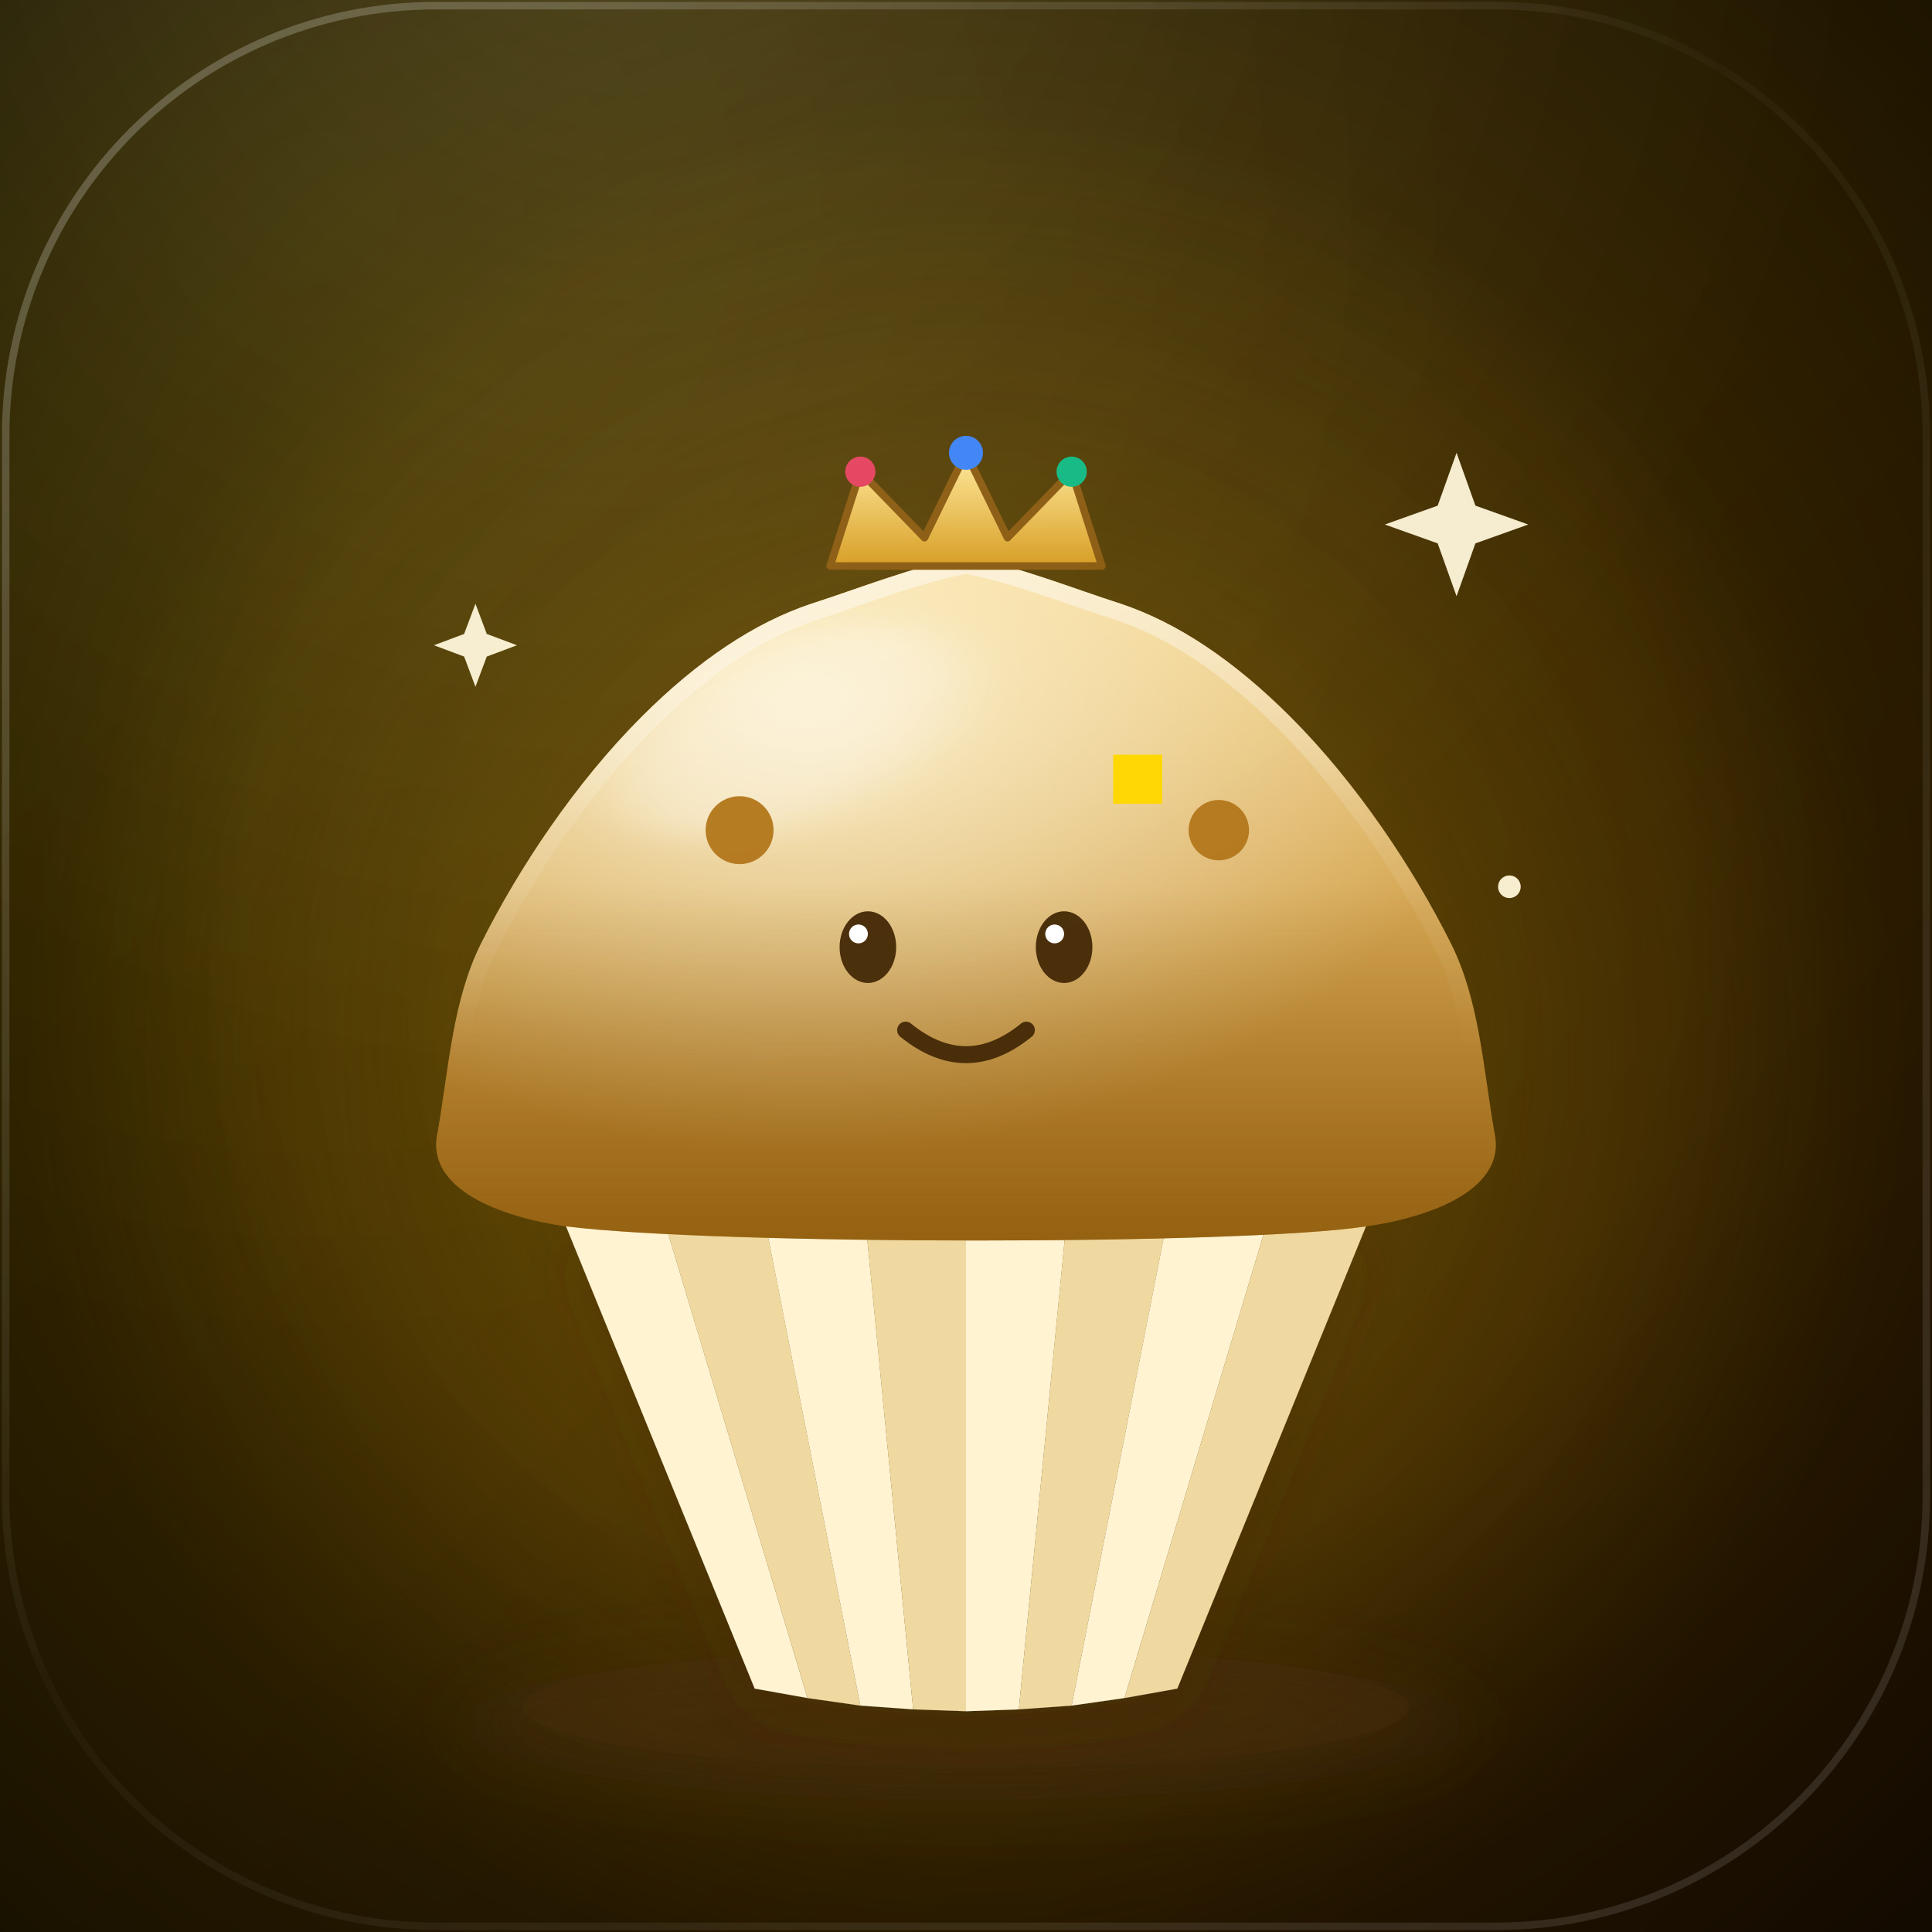
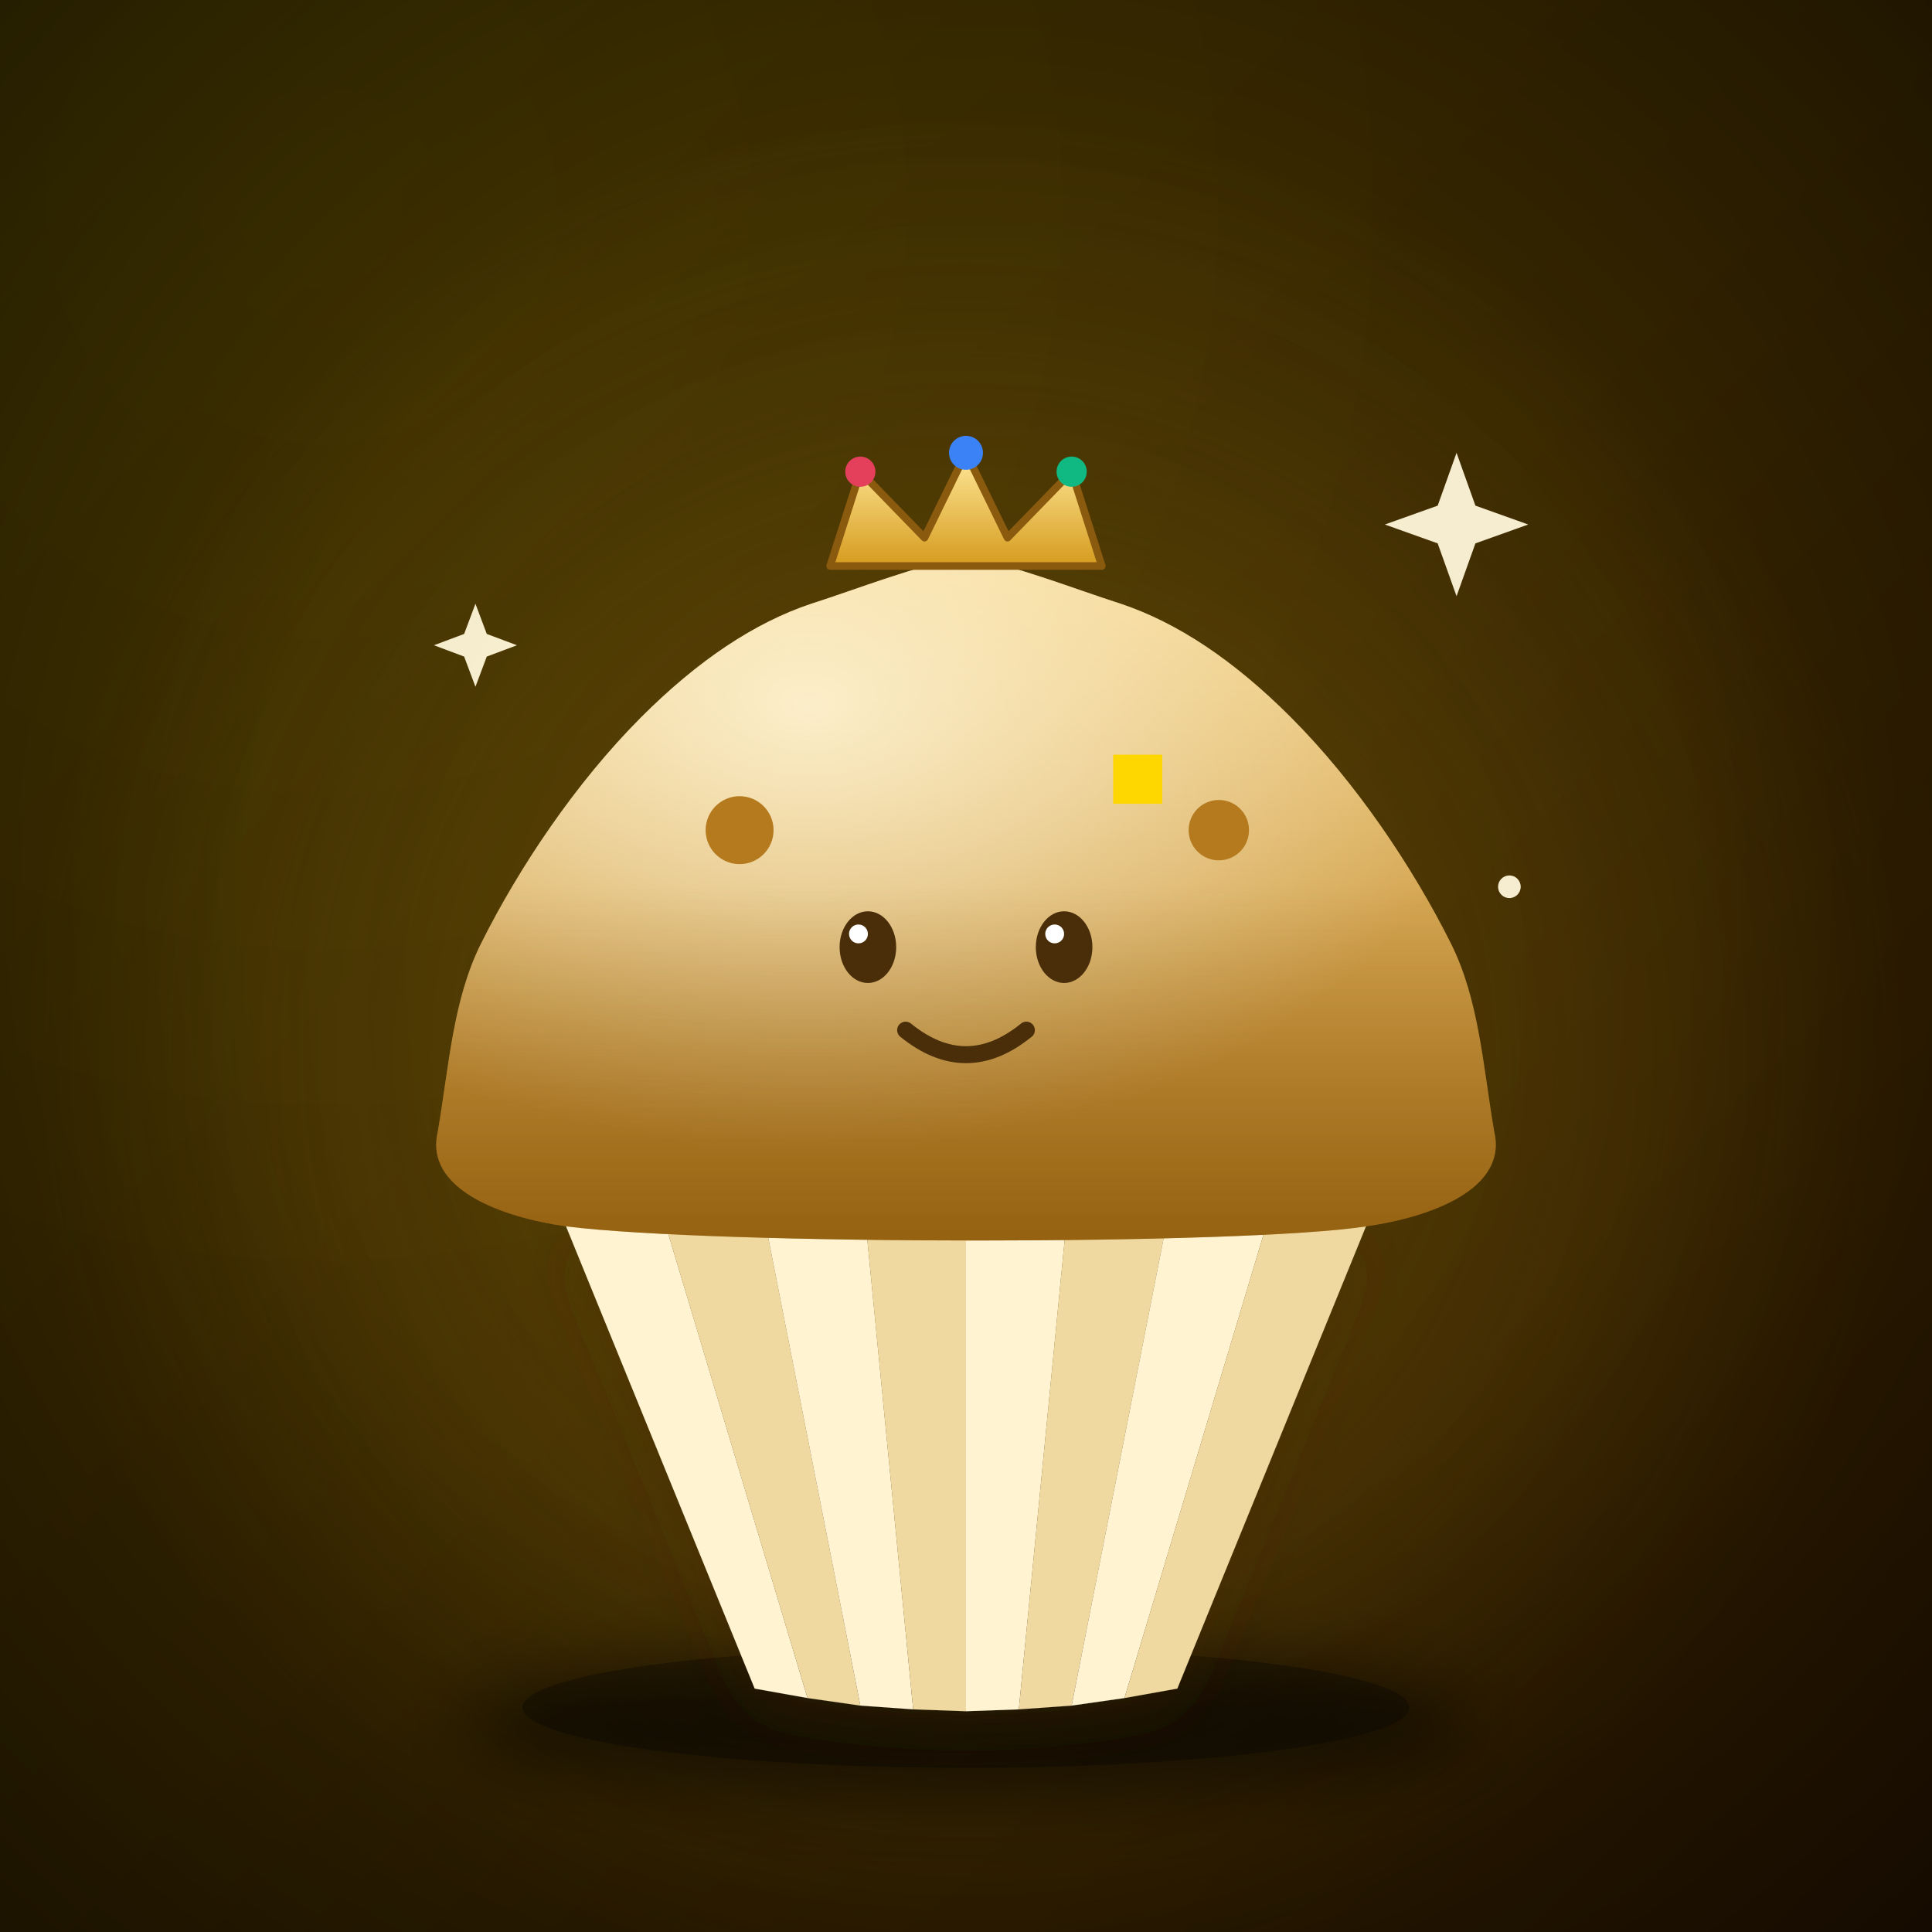
<svg xmlns="http://www.w3.org/2000/svg" width="1024" height="1024" viewBox="0 0 1024 1024">
  <defs>
    <linearGradient id="bg" x1="0" y1="0" x2="1" y2="1">
      <stop offset="0" stop-color="#FFE99A" />
      <stop offset="0.5" stop-color="#F0B429" />
      <stop offset="1" stop-color="#8A5A0E" />
    </linearGradient>
    <linearGradient id="dome" x1="0" y1="0" x2="0" y2="1">
      <stop offset="0" stop-color="#F5D488" />
      <stop offset="1" stop-color="#B5791E" />
    </linearGradient>
    <linearGradient id="crown" x1="0" y1="0" x2="0" y2="1">
      <stop offset="0" stop-color="#FFE99A" />
      <stop offset="1" stop-color="#D69B1E" />
    </linearGradient>
    <radialGradient id="sheen" cx="0.35" cy="0.22" r="0.65">
      <stop offset="0" stop-color="#FFF6D9" stop-opacity="0.85" />
      <stop offset="1" stop-color="#FFF6D9" stop-opacity="0" />
    </radialGradient>
    <radialGradient id="glow" cx="0.5" cy="0.5" r="0.5">
      <stop offset="0" stop-color="#FFFFFF" stop-opacity="0.18" />
      <stop offset="1" stop-color="#FFFFFF" stop-opacity="0" />
    </radialGradient>
    <filter id="s" x="-30%" y="-30%" width="160%" height="160%">
      <feDropShadow dx="0" dy="12" stdDeviation="14" flood-color="#4A2E0A" flood-opacity="0.3" />
    </filter>
    <linearGradient id="bg-rm" x1="0" y1="0" x2="1" y2="1">
      <stop offset="0" stop-color="#3A2E00" />
      <stop offset="0.5" stop-color="#372600" />
      <stop offset="1" stop-color="#291600" />
    </linearGradient>
    <radialGradient id="glow-rm" cx="0.5" cy="0.5" r="0.5">
      <stop offset="0" stop-color="#333333" stop-opacity="0.18" />
      <stop offset="1" stop-color="#333333" stop-opacity="0" />
    </radialGradient>
    <radialGradient id="rmBloom" cx="512" cy="560" r="500" gradientUnits="userSpaceOnUse">
-       <stop offset="0" stop-color="#D29A00" stop-opacity="0.58" />
-       <stop offset=".42" stop-color="#D29A00" stop-opacity="0.244" />
-       <stop offset="1" stop-color="#D29A00" stop-opacity="0" />
+       <stop offset="0" stop-color="#BB8900" stop-opacity="0.5" />
+       <stop offset=".42" stop-color="#BB8900" stop-opacity="0.210" />
+       <stop offset="1" stop-color="#BB8900" stop-opacity="0" />
    </radialGradient>
    <radialGradient id="rmVig" cx="512" cy="470" r="760" gradientUnits="userSpaceOnUse">
      <stop offset=".5" stop-color="#000000" stop-opacity="0" />
-       <stop offset="1" stop-color="#000000" stop-opacity="0.55" />
+       <stop offset="1" stop-color="#000000" stop-opacity="0.5" />
    </radialGradient>
    <filter id="rmBlur18" x="-40%" y="-200%" width="180%" height="500%">
      <feGaussianBlur stdDeviation="18" />
    </filter>
    <filter id="rmBlur6" x="-20%" y="-200%" width="140%" height="500%">
      <feGaussianBlur stdDeviation="6" />
    </filter>
    <linearGradient id="rmLinerShade" x1="300" y1="0" x2="724" y2="0" gradientUnits="userSpaceOnUse">
      <stop offset="0" stop-color="#876900" stop-opacity=".42" />
      <stop offset=".34" stop-color="#876900" stop-opacity="0" />
      <stop offset=".6" stop-color="#876900" stop-opacity="0" />
      <stop offset="1" stop-color="#876900" stop-opacity=".5" />
    </linearGradient>
    <linearGradient id="rmAO" x1="0" y1="660" x2="0" y2="730" gradientUnits="userSpaceOnUse">
      <stop offset="0" stop-color="#876900" stop-opacity=".55" />
      <stop offset="1" stop-color="#876900" stop-opacity="0" />
    </linearGradient>
    <clipPath id="rmLinerClip">
-       <polygon points="300,662 724,662 624,895 400,895" />
+       <polygon points="300,650 353,650 428,900 400,895" />
+       <polygon points="353,650 406,650 456,904 428,900" />
+       <polygon points="406,650 459,650 484,906 456,904" />
+       <polygon points="459,650 512,650 512,907 484,906" />
+       <polygon points="512,650 565,650 540,906 512,907" />
+       <polygon points="565,650 618,650 568,904 540,906" />
+       <polygon points="618,650 671,650 596,900 568,904" />
+       <polygon points="671,650 724,650 624,895 596,900" />
    </clipPath>
-     <linearGradient id="rmRim" x1="0" y1="290" x2="0" y2="560" gradientUnits="userSpaceOnUse">
-       <stop offset="0" stop-color="#FFFFFF" stop-opacity=".85" />
-       <stop offset=".55" stop-color="#FFFFFF" stop-opacity=".18" />
-       <stop offset="1" stop-color="#FFFFFF" stop-opacity="0" />
-     </linearGradient>
-     <radialGradient id="rmGloss" cx="330" cy="-80" r="660" gradientUnits="userSpaceOnUse">
+     <radialGradient id="rmKey" cx="170" cy="110" r="900" gradientUnits="userSpaceOnUse">
      <stop offset="0" stop-color="#FFFFFF" stop-opacity="0.12" />
-       <stop offset=".55" stop-color="#FFFFFF" stop-opacity="0.042" />
-       <stop offset="1" stop-color="#FFFFFF" stop-opacity="0" />
-     </radialGradient>
-     <radialGradient id="rmKey" cx="170" cy="110" r="900" gradientUnits="userSpaceOnUse">
-       <stop offset="0" stop-color="#FFFFFF" stop-opacity="0.22" />
      <stop offset=".7" stop-color="#FFFFFF" stop-opacity="0" />
    </radialGradient>
    <linearGradient id="rmDomeShade" x1="0" y1="470" x2="0" y2="660" gradientUnits="userSpaceOnUse">
      <stop offset="0" stop-color="#684100" stop-opacity="0" />
      <stop offset="1" stop-color="#684100" stop-opacity=".42" />
-     </linearGradient>
-     <filter id="rmBlur14" x="-50%" y="-50%" width="200%" height="200%">
-       <feGaussianBlur stdDeviation="14" />
-     </filter>
-     <linearGradient id="rmEdge" x1="0" y1="0" x2="1024" y2="1024" gradientUnits="userSpaceOnUse">
-       <stop offset="0" stop-color="#FFFFFF" stop-opacity="0.26" />
-       <stop offset=".45" stop-color="#FFFFFF" stop-opacity="0.026" />
-       <stop offset="1" stop-color="#FFFFFF" stop-opacity="0.130" />
    </linearGradient>
    <clipPath id="rmDomeClip">
      <path d="M300,650 C265,645 225,630 232,600 C238,565 240,530 255,500 C275,460 305,415 340,380 C370,350 400,330 430,320 C455,312 485,300 512,295 C539,300 569,312 594,320 C624,330 654,350 684,380 C719,415 749,460 769,500 C784,530 786,565 792,600 C799,630 759,645 724,650 C660,660 380,660 300,650 Z" />
    </clipPath>
  </defs>
  <g clip-path="url(#rmLinerClip)">
    <rect x="300" y="662" width="424" height="240" fill="url(#rmLinerShade)" />
    <rect x="300" y="662" width="424" height="70" fill="url(#rmAO)" />
  </g>
  <rect width="1024" height="1024" fill="url(#bg-rm)" />
  <circle cx="512" cy="520" r="480" fill="url(#glow-rm)" />
  <rect width="1024" height="1024" fill="url(#rmKey)" style="mix-blend-mode:soft-light" />
  <circle cx="512" cy="560" r="500" fill="url(#rmBloom)" />
  <rect width="1024" height="1024" fill="url(#rmVig)" />
-   <ellipse cx="512" cy="914" rx="268" ry="40" fill="#4A2E0A" opacity="0.42" filter="url(#rmBlur18)" />
-   <ellipse cx="512" cy="905" rx="235" ry="32" fill="#4A2E0A" opacity="0.25" />
+   <ellipse cx="512" cy="914" rx="268" ry="40" fill="#000000" opacity="0.5" filter="url(#rmBlur18)" />
+   <ellipse cx="512" cy="905" rx="235" ry="32" fill="#000000" opacity="0.3" />
  <g filter="url(#s)">
    <polygon points="300,650 353,650 428,900 400,895" fill="#FFF3D2" />
    <polygon points="353,650 406,650 456,904 428,900" fill="#F0D9A0" />
    <polygon points="406,650 459,650 484,906 456,904" fill="#FFF3D2" />
    <polygon points="459,650 512,650 512,907 484,906" fill="#F0D9A0" />
    <polygon points="512,650 565,650 540,906 512,907" fill="#FFF3D2" />
    <polygon points="565,650 618,650 568,904 540,906" fill="#F0D9A0" />
    <polygon points="618,650 671,650 596,900 568,904" fill="#FFF3D2" />
    <polygon points="671,650 724,650 624,895 596,900" fill="#F0D9A0" />
  </g>
  <path d="M300,650 C265,645 225,630 232,600 C238,565 240,530 255,500 C275,460 305,415 340,380 C370,350 400,330 430,320 C455,312 485,300 512,295 C539,300 569,312 594,320 C624,330 654,350 684,380 C719,415 749,460 769,500 C784,530 786,565 792,600 C799,630 759,645 724,650 C660,660 380,660 300,650 Z" fill="url(#dome)" />
  <path d="M300,650 C265,645 225,630 232,600 C238,565 240,530 255,500 C275,460 305,415 340,380 C370,350 400,330 430,320 C455,312 485,300 512,295 C539,300 569,312 594,320 C624,330 654,350 684,380 C719,415 749,460 769,500 C784,530 786,565 792,600 C799,630 759,645 724,650 C660,660 380,660 300,650 Z" fill="url(#sheen)" />
  <g clip-path="url(#rmDomeClip)">
    <rect x="220" y="470" width="590" height="200" fill="url(#rmDomeShade)" />
-     <ellipse cx="418" cy="388" rx="96" ry="46" fill="#FFFFFF" opacity="0.3" transform="rotate(-24 418 388)" filter="url(#rmBlur14)" />
-     <path d="M300,650 C265,645 225,630 232,600 C238,565 240,530 255,500 C275,460 305,415 340,380 C370,350 400,330 430,320 C455,312 485,300 512,295 C539,300 569,312 594,320 C624,330 654,350 684,380 C719,415 749,460 769,500 C784,530 786,565 792,600 C799,630 759,645 724,650 C660,660 380,660 300,650 Z" fill="none" stroke="url(#rmRim)" stroke-width="18" opacity="0.6" />
  </g>
  <g>
    <path d="M440,300 L456,250 L490,285 L512,240 L534,285 L568,250 L584,300 Z" fill="url(#crown)" stroke="#8A5A0E" stroke-width="4" stroke-linejoin="round" />
    <circle cx="456" cy="250" r="8" fill="#E4405C" />
    <circle cx="512" cy="240" r="9" fill="#3B82F6" />
    <circle cx="568" cy="250" r="8" fill="#10B981" />
  </g>
  <g fill="#B5791E">
    <circle cx="392" cy="440" r="18" />
    <circle cx="646" cy="440" r="16" />
  </g>
  <rect x="590" y="400" width="26" height="26" fill="#FFD700" />
  <g>
    <ellipse cx="460" cy="502" rx="15" ry="19" fill="#4A2E0A" />
    <ellipse cx="564" cy="502" rx="15" ry="19" fill="#4A2E0A" />
    <circle cx="455" cy="495" r="5" fill="#FFFFFF" />
    <circle cx="559" cy="495" r="5" fill="#FFFFFF" />
    <path d="M480,546 Q512,572 544,546" stroke="#4A2E0A" stroke-width="9" stroke-linecap="round" fill="none" />
  </g>
  <g fill="#FFF6D9" opacity="0.95">
    <path d="M772,240 L782,268 L810,278 L782,288 L772,316 L762,288 L734,278 L762,268 Z" />
    <path d="M252,320 L258,336 L274,342 L258,348 L252,364 L246,348 L230,342 L246,336 Z" />
    <circle cx="800" cy="470" r="6" />
  </g>
-   <rect width="1024" height="1024" fill="url(#rmGloss)" />
-   <rect x="3" y="3" width="1018" height="1018" rx="228" fill="none" stroke="url(#rmEdge)" stroke-width="4" />
</svg>
